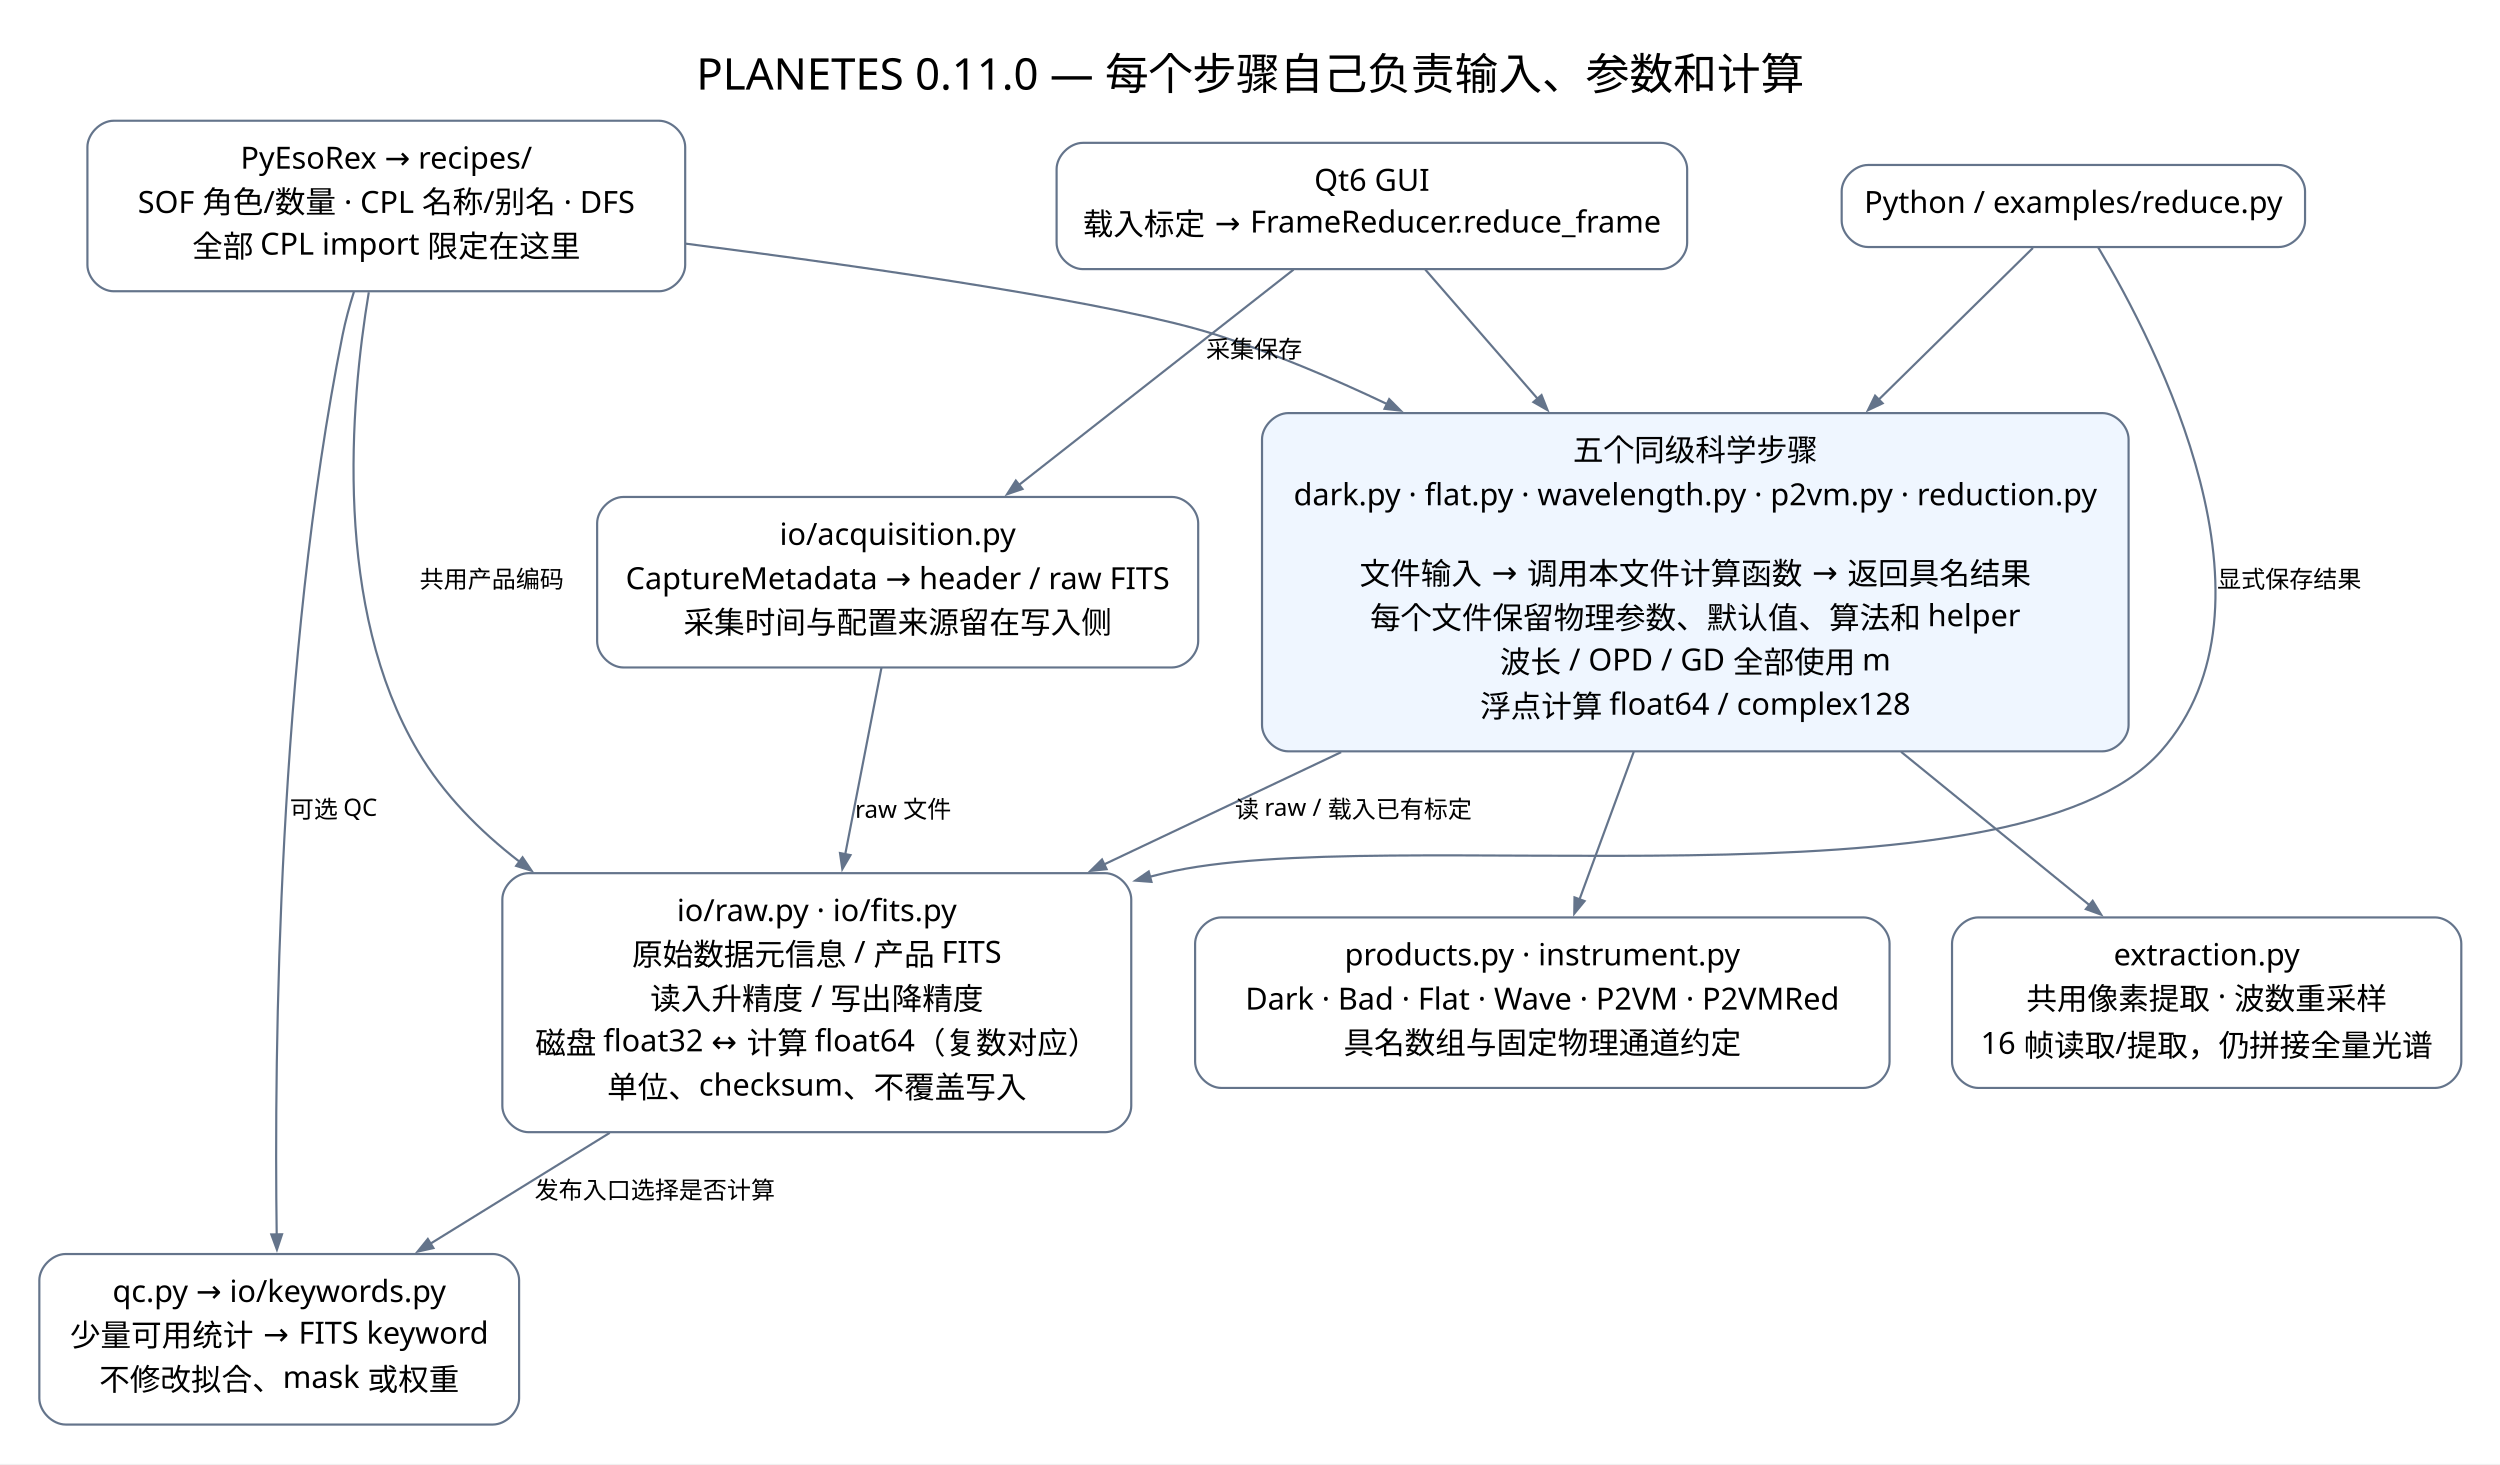
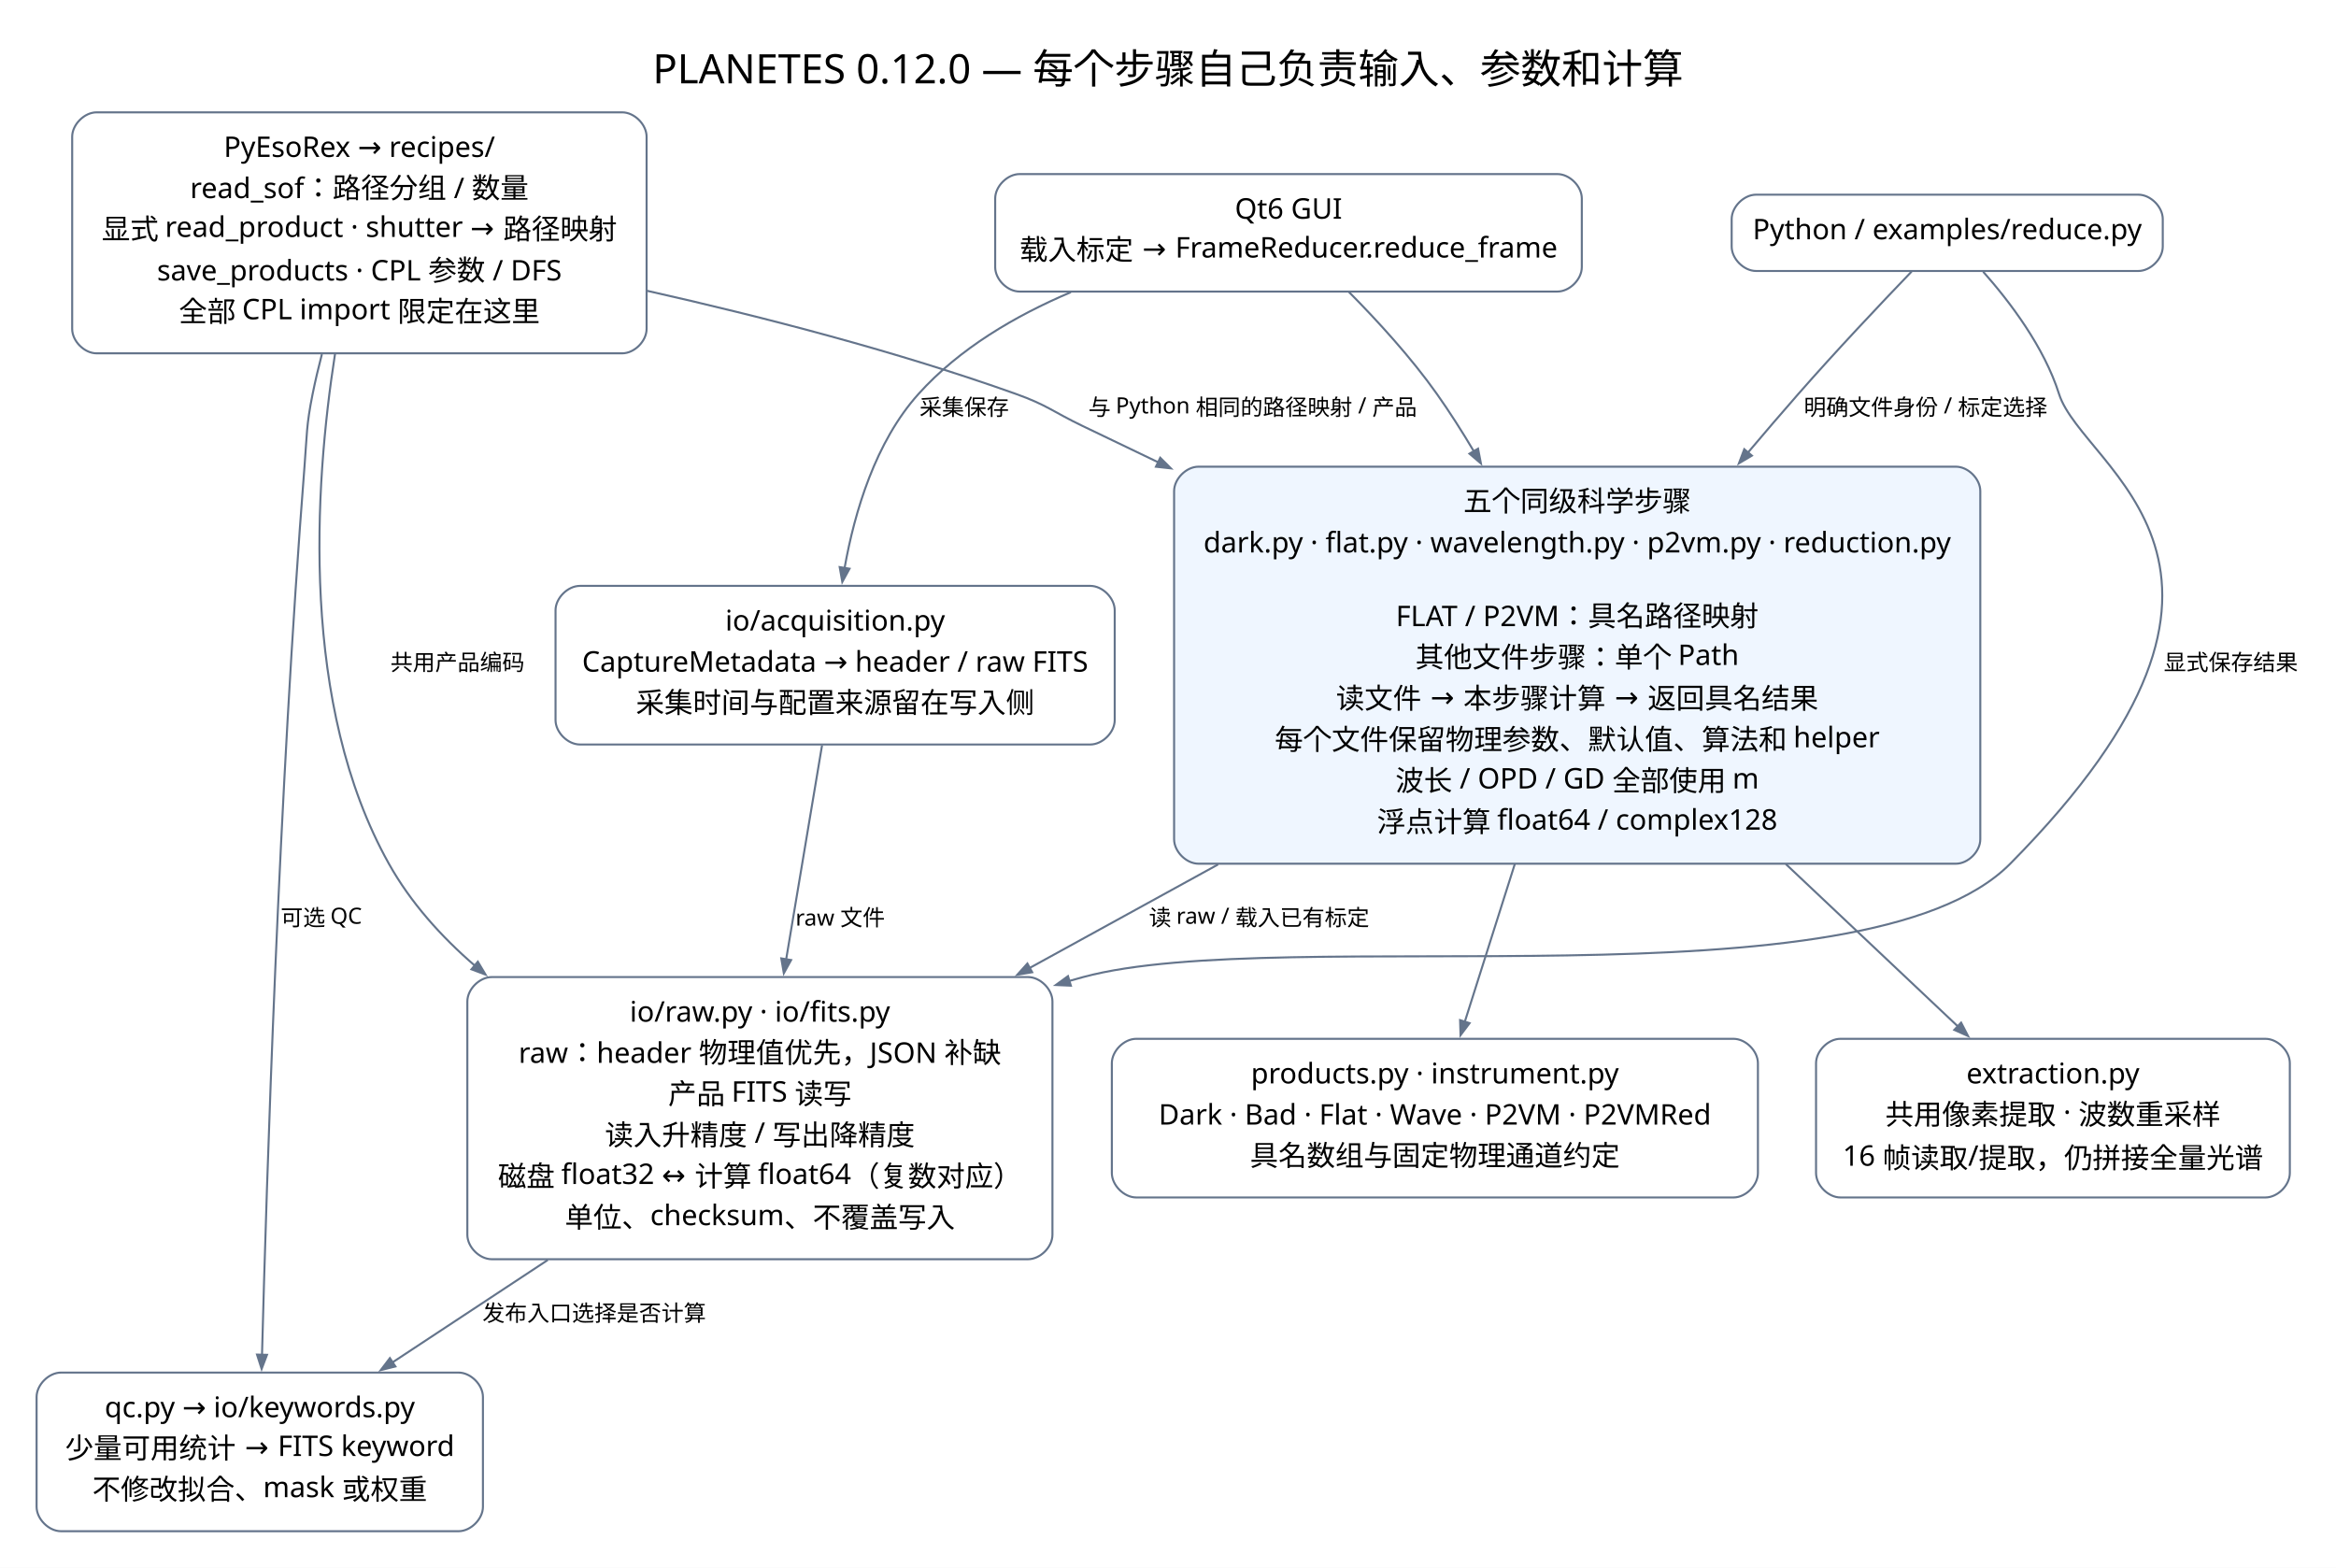
- <svg xmlns="http://www.w3.org/2000/svg" width="1144pt" height="670pt" viewBox="0.00 0.00 1144.00 670.00">
-   <g id="graph0" class="graph" transform="scale(1 1) rotate(0) translate(18 651.87)">
-     <polygon fill="white" stroke="none" points="-18,18 -18,-651.87 1126.29,-651.87 1126.29,18 -18,18" />
-     <text xml:space="preserve" text-anchor="middle" x="554.14" y="-610.87" font-family="PingFang SC" font-size="20.00">PLANETES 0.11.0 — 每个步骤自己负责输入、参数和计算</text>
+ <svg xmlns="http://www.w3.org/2000/svg" width="1149pt" height="771pt" viewBox="0.00 0.00 1149.00 771.00">
+   <g id="graph0" class="graph" transform="scale(1 1) rotate(0) translate(18 753.12)">
+     <polygon fill="white" stroke="none" points="-18,18 -18,-753.12 1131.04,-753.12 1131.04,18 -18,18" />
+     <text xml:space="preserve" text-anchor="middle" x="556.52" y="-712.12" font-family="PingFang SC" font-size="20.00">PLANETES 0.12.0 — 每个步骤自己负责输入、参数和计算</text>
    <g id="node1" class="node">
-       <path fill="none" stroke="#64748b" d="M1024.79,-576.37C1024.79,-576.37 836.75,-576.37 836.75,-576.37 830.75,-576.37 824.75,-570.37 824.75,-564.37 824.75,-564.37 824.75,-550.84 824.75,-550.84 824.75,-544.84 830.75,-538.84 836.75,-538.84 836.75,-538.84 1024.79,-538.84 1024.79,-538.84 1030.79,-538.84 1036.79,-544.84 1036.79,-550.84 1036.79,-550.84 1036.79,-564.37 1036.79,-564.37 1036.79,-570.37 1030.79,-576.37 1024.79,-576.37" />
-       <text xml:space="preserve" text-anchor="middle" x="930.77" y="-554.43" font-family="PingFang SC" font-size="14.00">Python / examples/reduce.py</text>
+       <path fill="none" stroke="#64748b" d="M1033.79,-657.37C1033.79,-657.37 845.75,-657.37 845.75,-657.37 839.75,-657.37 833.75,-651.37 833.75,-645.37 833.75,-645.37 833.75,-631.84 833.75,-631.84 833.75,-625.84 839.75,-619.84 845.75,-619.84 845.75,-619.84 1033.79,-619.84 1033.79,-619.84 1039.79,-619.84 1045.79,-625.84 1045.79,-631.84 1045.79,-631.84 1045.79,-645.37 1045.79,-645.37 1045.79,-651.37 1039.79,-657.37 1033.79,-657.37" />
+       <text xml:space="preserve" text-anchor="middle" x="939.77" y="-635.43" font-family="PingFang SC" font-size="14.00">Python / examples/reduce.py</text>
    </g>
    <g id="node4" class="node">
-       <path fill="#eff6ff" stroke="#64748b" d="M944.04,-462.84C944.04,-462.84 571.5,-462.84 571.5,-462.84 565.5,-462.84 559.5,-456.84 559.5,-450.84 559.5,-450.84 559.5,-320.06 559.5,-320.06 559.5,-314.06 565.5,-308.06 571.5,-308.06 571.5,-308.06 944.04,-308.06 944.04,-308.06 950.04,-308.06 956.04,-314.06 956.04,-320.06 956.04,-320.06 956.04,-450.84 956.04,-450.84 956.04,-456.84 950.04,-462.84 944.04,-462.84" />
-       <text xml:space="preserve" text-anchor="middle" x="757.77" y="-440.9" font-family="PingFang SC" font-size="14.00">五个同级科学步骤</text>
-       <text xml:space="preserve" text-anchor="middle" x="757.77" y="-420.65" font-family="PingFang SC" font-size="14.00">dark.py · flat.py · wavelength.py · p2vm.py · reduction.py</text>
-       <text xml:space="preserve" text-anchor="middle" x="757.77" y="-384.4" font-family="PingFang SC" font-size="14.00">文件输入 → 调用本文件计算函数 → 返回具名结果</text>
-       <text xml:space="preserve" text-anchor="middle" x="757.77" y="-364.15" font-family="PingFang SC" font-size="14.00">每个文件保留物理参数、默认值、算法和 helper</text>
-       <text xml:space="preserve" text-anchor="middle" x="757.77" y="-343.9" font-family="PingFang SC" font-size="14.00">波长 / OPD / GD 全部使用 m</text>
-       <text xml:space="preserve" text-anchor="middle" x="757.77" y="-323.65" font-family="PingFang SC" font-size="14.00">浮点计算 float64 / complex128</text>
+       <path fill="#eff6ff" stroke="#64748b" d="M944.04,-523.59C944.04,-523.59 571.5,-523.59 571.5,-523.59 565.5,-523.59 559.5,-517.59 559.5,-511.59 559.5,-511.59 559.5,-340.31 559.5,-340.31 559.5,-334.31 565.5,-328.31 571.5,-328.31 571.5,-328.31 944.04,-328.31 944.04,-328.31 950.04,-328.31 956.04,-334.31 956.04,-340.31 956.04,-340.31 956.04,-511.59 956.04,-511.59 956.04,-517.59 950.04,-523.59 944.04,-523.59" />
+       <text xml:space="preserve" text-anchor="middle" x="757.77" y="-501.65" font-family="PingFang SC" font-size="14.00">五个同级科学步骤</text>
+       <text xml:space="preserve" text-anchor="middle" x="757.77" y="-481.4" font-family="PingFang SC" font-size="14.00">dark.py · flat.py · wavelength.py · p2vm.py · reduction.py</text>
+       <text xml:space="preserve" text-anchor="middle" x="757.77" y="-445.15" font-family="PingFang SC" font-size="14.00">FLAT / P2VM：具名路径映射</text>
+       <text xml:space="preserve" text-anchor="middle" x="757.77" y="-424.9" font-family="PingFang SC" font-size="14.00">其他文件步骤：单个 Path</text>
+       <text xml:space="preserve" text-anchor="middle" x="757.77" y="-404.65" font-family="PingFang SC" font-size="14.00">读文件 → 本步骤计算 → 返回具名结果</text>
+       <text xml:space="preserve" text-anchor="middle" x="757.77" y="-384.4" font-family="PingFang SC" font-size="14.00">每个文件保留物理参数、默认值、算法和 helper</text>
+       <text xml:space="preserve" text-anchor="middle" x="757.77" y="-364.15" font-family="PingFang SC" font-size="14.00">波长 / OPD / GD 全部使用 m</text>
+       <text xml:space="preserve" text-anchor="middle" x="757.77" y="-343.9" font-family="PingFang SC" font-size="14.00">浮点计算 float64 / complex128</text>
    </g>
    <g id="edge1" class="edge">
-       <path fill="none" stroke="#64748b" d="M912.26,-538.4C895.08,-521.5 868.23,-495.09 841.71,-469.01" />
-       <polygon fill="#64748b" stroke="#64748b" points="843.49,-467.32 836.78,-464.16 840.05,-470.81 843.49,-467.32" />
+       <path fill="none" stroke="#64748b" d="M922.26,-619.57C907.2,-603.9 885.05,-580.47 866.52,-559.34 858.4,-550.08 850.05,-540.34 841.77,-530.54" />
+       <polygon fill="#64748b" stroke="#64748b" points="843.7,-529.02 837.32,-525.24 839.95,-532.18 843.7,-529.02" />
+       <text xml:space="preserve" text-anchor="middle" x="929.14" y="-548.89" font-family="PingFang SC" font-size="11.00">明确文件身份 / 标定选择</text>
    </g>
    <g id="node6" class="node">
-       <path fill="none" stroke="#64748b" d="M487.66,-252.31C487.66,-252.31 223.88,-252.31 223.88,-252.31 217.87,-252.31 211.87,-246.31 211.87,-240.31 211.87,-240.31 211.87,-145.78 211.87,-145.78 211.87,-139.78 217.87,-133.78 223.87,-133.78 223.87,-133.78 487.66,-133.78 487.66,-133.78 493.66,-133.78 499.66,-139.78 499.66,-145.78 499.66,-145.78 499.66,-240.31 499.66,-240.31 499.66,-246.31 493.66,-252.31 487.66,-252.31" />
-       <text xml:space="preserve" text-anchor="middle" x="355.77" y="-230.37" font-family="PingFang SC" font-size="14.00">io/raw.py · io/fits.py</text>
-       <text xml:space="preserve" text-anchor="middle" x="355.77" y="-210.12" font-family="PingFang SC" font-size="14.00">原始数据元信息 / 产品 FITS</text>
+       <path fill="none" stroke="#64748b" d="M487.66,-272.56C487.66,-272.56 223.88,-272.56 223.88,-272.56 217.87,-272.56 211.87,-266.56 211.87,-260.56 211.87,-260.56 211.87,-145.78 211.87,-145.78 211.87,-139.78 217.87,-133.78 223.87,-133.78 223.87,-133.78 487.66,-133.78 487.66,-133.78 493.66,-133.78 499.66,-139.78 499.66,-145.78 499.66,-145.78 499.66,-260.56 499.66,-260.56 499.66,-266.56 493.66,-272.56 487.66,-272.56" />
+       <text xml:space="preserve" text-anchor="middle" x="355.77" y="-250.62" font-family="PingFang SC" font-size="14.00">io/raw.py · io/fits.py</text>
+       <text xml:space="preserve" text-anchor="middle" x="355.77" y="-230.37" font-family="PingFang SC" font-size="14.00">raw：header 物理值优先，JSON 补缺</text>
+       <text xml:space="preserve" text-anchor="middle" x="355.77" y="-210.12" font-family="PingFang SC" font-size="14.00">产品 FITS 读写</text>
      <text xml:space="preserve" text-anchor="middle" x="355.77" y="-189.87" font-family="PingFang SC" font-size="14.00">读入升精度 / 写出降精度</text>
      <text xml:space="preserve" text-anchor="middle" x="355.77" y="-169.62" font-family="PingFang SC" font-size="14.00">磁盘 float32 ↔ 计算 float64（复数对应）</text>
      <text xml:space="preserve" text-anchor="middle" x="355.77" y="-149.37" font-family="PingFang SC" font-size="14.00">单位、checksum、不覆盖写入</text>
    </g>
    <g id="edge9" class="edge">
-       <path fill="none" stroke="#64748b" d="M942.17,-538.6C969.08,-493.59 1030.01,-374.98 970.77,-308.06 903.1,-231.62 614.02,-276.22 514.77,-252.31 512.49,-251.76 510.2,-251.19 507.9,-250.6" />
-       <polygon fill="#64748b" stroke="#64748b" points="508.91,-248.33 501.52,-248.9 507.65,-253.07 508.91,-248.33" />
-       <text xml:space="preserve" text-anchor="middle" x="1029.56" y="-382.88" font-family="PingFang SC" font-size="11.00">显式保存结果</text>
+       <path fill="none" stroke="#64748b" d="M957.46,-619.48C970.6,-604.66 987.46,-582.46 994.77,-559.34 1006.55,-522.09 1116.38,-475.48 970.77,-328.31 898.97,-255.74 613.32,-299.19 514.77,-272.56 512.46,-271.94 510.14,-271.28 507.81,-270.61" />
+       <polygon fill="#64748b" stroke="#64748b" points="508.72,-268.32 501.31,-268.65 507.31,-273.01 508.72,-268.32" />
+       <text xml:space="preserve" text-anchor="middle" x="1079.29" y="-423.38" font-family="PingFang SC" font-size="11.00">显式保存结果</text>
    </g>
    <g id="node2" class="node">
-       <path fill="none" stroke="#64748b" d="M283.54,-596.62C283.54,-596.62 34,-596.62 34,-596.62 28,-596.62 22,-590.62 22,-584.62 22,-584.62 22,-530.59 22,-530.59 22,-524.59 28,-518.59 34,-518.59 34,-518.59 283.54,-518.59 283.54,-518.59 289.54,-518.59 295.54,-524.59 295.54,-530.59 295.54,-530.59 295.54,-584.62 295.54,-584.62 295.54,-590.62 289.54,-596.62 283.54,-596.62" />
-       <text xml:space="preserve" text-anchor="middle" x="158.77" y="-574.68" font-family="PingFang SC" font-size="14.00">PyEsoRex → recipes/</text>
-       <text xml:space="preserve" text-anchor="middle" x="158.77" y="-554.43" font-family="PingFang SC" font-size="14.00">SOF 角色/数量 · CPL 名称/别名 · DFS</text>
-       <text xml:space="preserve" text-anchor="middle" x="158.77" y="-534.18" font-family="PingFang SC" font-size="14.00">全部 CPL import 限定在这里</text>
+       <path fill="none" stroke="#64748b" d="M288.04,-697.87C288.04,-697.87 29.5,-697.87 29.5,-697.87 23.5,-697.87 17.5,-691.87 17.5,-685.87 17.5,-685.87 17.5,-591.34 17.5,-591.34 17.5,-585.34 23.5,-579.34 29.5,-579.34 29.5,-579.34 288.04,-579.34 288.04,-579.34 294.04,-579.34 300.04,-585.34 300.04,-591.34 300.04,-591.34 300.04,-685.87 300.04,-685.87 300.04,-691.87 294.04,-697.87 288.04,-697.87" />
+       <text xml:space="preserve" text-anchor="middle" x="158.77" y="-675.93" font-family="PingFang SC" font-size="14.00">PyEsoRex → recipes/</text>
+       <text xml:space="preserve" text-anchor="middle" x="158.77" y="-655.68" font-family="PingFang SC" font-size="14.00">read_sof：路径分组 / 数量</text>
+       <text xml:space="preserve" text-anchor="middle" x="158.77" y="-635.43" font-family="PingFang SC" font-size="14.00">显式 read_product · shutter → 路径映射</text>
+       <text xml:space="preserve" text-anchor="middle" x="158.77" y="-615.18" font-family="PingFang SC" font-size="14.00">save_products · CPL 参数 / DFS</text>
+       <text xml:space="preserve" text-anchor="middle" x="158.77" y="-594.93" font-family="PingFang SC" font-size="14.00">全部 CPL import 限定在这里</text>
    </g>
    <g id="edge2" class="edge">
-       <path fill="none" stroke="#64748b" d="M295.71,-540.38C385.62,-528.84 494.47,-512.9 538.77,-498.59 564.76,-490.2 591.43,-479 616.82,-466.93" />
-       <polygon fill="#64748b" stroke="#64748b" points="617.69,-469.23 622.93,-463.98 615.56,-464.81 617.69,-469.23" />
+       <path fill="none" stroke="#64748b" d="M300.17,-610.12C357.35,-597.26 423.49,-580.15 481.77,-559.34 496.98,-553.91 499.96,-550.58 514.52,-543.59 526.7,-537.74 539.22,-531.73 551.85,-525.67" />
+       <polygon fill="#64748b" stroke="#64748b" points="552.68,-527.99 557.93,-522.75 550.56,-523.57 552.68,-527.99" />
+       <text xml:space="preserve" text-anchor="middle" x="598.14" y="-548.89" font-family="PingFang SC" font-size="11.00">与 Python 相同的路径映射 / 产品</text>
    </g>
    <g id="edge10" class="edge">
-       <path fill="none" stroke="#64748b" d="M150.76,-518.13C142.16,-466.43 134.46,-373.49 173.27,-308.06 184.9,-288.46 201.35,-271.72 219.66,-257.6" />
-       <polygon fill="#64748b" stroke="#64748b" points="221.12,-259.57 225.27,-253.42 218.2,-255.64 221.12,-259.57" />
-       <text xml:space="preserve" text-anchor="middle" x="207.02" y="-382.88" font-family="PingFang SC" font-size="11.00">共用产品编码</text>
+       <path fill="none" stroke="#64748b" d="M146.78,-578.97C136.56,-513.44 129.63,-406.3 173.27,-328.31 183.94,-309.25 198.9,-292.52 215.72,-278.03" />
+       <polygon fill="#64748b" stroke="#64748b" points="217.03,-280.13 220.83,-273.77 213.89,-276.37 217.03,-280.13" />
+       <text xml:space="preserve" text-anchor="middle" x="207.02" y="-423.38" font-family="PingFang SC" font-size="11.00">共用产品编码</text>
    </g>
    <g id="node9" class="node">
      <path fill="none" stroke="#64748b" d="M207.54,-78.03C207.54,-78.03 12,-78.03 12,-78.03 6,-78.03 0,-72.03 0,-66.03 0,-66.03 0,-12 0,-12 0,-6 6,0 12,0 12,0 207.54,0 207.54,0 213.54,0 219.54,-6 219.54,-12 219.54,-12 219.54,-66.03 219.54,-66.03 219.54,-72.03 213.54,-78.03 207.54,-78.03" />
      <text xml:space="preserve" text-anchor="middle" x="109.77" y="-56.09" font-family="PingFang SC" font-size="14.00">qc.py → io/keywords.py</text>
      <text xml:space="preserve" text-anchor="middle" x="109.77" y="-35.84" font-family="PingFang SC" font-size="14.00">少量可用统计 → FITS keyword</text>
      <text xml:space="preserve" text-anchor="middle" x="109.77" y="-15.59" font-family="PingFang SC" font-size="14.00">不修改拟合、mask 或权重</text>
    </g>
    <g id="edge12" class="edge">
-       <path fill="none" stroke="#64748b" d="M143.95,-518.31C141.91,-511.81 140.07,-505.07 138.77,-498.59 109.1,-350.37 107.46,-170.32 108.62,-86.77" />
-       <polygon fill="#64748b" stroke="#64748b" points="111.06,-87.06 108.72,-80.03 106.16,-86.99 111.06,-87.06" />
-       <text xml:space="preserve" text-anchor="middle" x="134.62" y="-277.61" font-family="PingFang SC" font-size="11.00">可选 QC</text>
+       <path fill="none" stroke="#64748b" d="M140.33,-578.91C138.62,-572.34 137.06,-565.73 135.77,-559.34 132.62,-543.67 133.02,-539.53 131.77,-523.59 119.18,-363.45 113.13,-172.87 110.87,-86.58" />
+       <polygon fill="#64748b" stroke="#64748b" points="113.32,-86.76 110.69,-79.82 108.42,-86.88 113.32,-86.76" />
+       <text xml:space="preserve" text-anchor="middle" x="140.02" y="-297.86" font-family="PingFang SC" font-size="11.00">可选 QC</text>
    </g>
    <g id="node3" class="node">
-       <path fill="none" stroke="#64748b" d="M742.04,-586.5C742.04,-586.5 477.5,-586.5 477.5,-586.5 471.5,-586.5 465.5,-580.5 465.5,-574.5 465.5,-574.5 465.5,-540.72 465.5,-540.72 465.5,-534.72 471.5,-528.72 477.5,-528.72 477.5,-528.72 742.04,-528.72 742.04,-528.72 748.04,-528.72 754.04,-534.72 754.04,-540.72 754.04,-540.72 754.04,-574.5 754.04,-574.5 754.04,-580.5 748.04,-586.5 742.04,-586.5" />
-       <text xml:space="preserve" text-anchor="middle" x="609.77" y="-564.56" font-family="PingFang SC" font-size="14.00">Qt6 GUI</text>
-       <text xml:space="preserve" text-anchor="middle" x="609.77" y="-544.31" font-family="PingFang SC" font-size="14.00">载入标定 → FrameReducer.reduce_frame</text>
+       <path fill="none" stroke="#64748b" d="M748.04,-667.5C748.04,-667.5 483.5,-667.5 483.5,-667.5 477.5,-667.5 471.5,-661.5 471.5,-655.5 471.5,-655.5 471.5,-621.72 471.5,-621.72 471.5,-615.72 477.5,-609.72 483.5,-609.72 483.5,-609.72 748.04,-609.72 748.04,-609.72 754.04,-609.72 760.04,-615.72 760.04,-621.72 760.04,-621.72 760.04,-655.5 760.04,-655.5 760.04,-661.5 754.04,-667.5 748.04,-667.5" />
+       <text xml:space="preserve" text-anchor="middle" x="615.77" y="-645.56" font-family="PingFang SC" font-size="14.00">Qt6 GUI</text>
+       <text xml:space="preserve" text-anchor="middle" x="615.77" y="-625.31" font-family="PingFang SC" font-size="14.00">载入标定 → FrameReducer.reduce_frame</text>
    </g>
    <g id="edge3" class="edge">
-       <path fill="none" stroke="#64748b" d="M634.21,-528.51C648.41,-512.18 667.11,-490.68 685.65,-469.36" />
-       <polygon fill="#64748b" stroke="#64748b" points="687.4,-471.09 690.14,-464.2 683.7,-467.87 687.4,-471.09" />
+       <path fill="none" stroke="#64748b" d="M645.5,-609.5C659.61,-595.27 676.11,-577.24 688.77,-559.34 695.09,-550.4 701.21,-540.81 707.01,-531.02" />
+       <polygon fill="#64748b" stroke="#64748b" points="709.01,-532.45 710.42,-525.17 704.78,-529.98 709.01,-532.45" />
    </g>
    <g id="node7" class="node">
-       <path fill="none" stroke="#64748b" d="M518.29,-424.46C518.29,-424.46 267.25,-424.46 267.25,-424.46 261.25,-424.46 255.25,-418.46 255.25,-412.46 255.25,-412.46 255.25,-358.44 255.25,-358.44 255.25,-352.44 261.25,-346.44 267.25,-346.44 267.25,-346.44 518.29,-346.44 518.29,-346.44 524.29,-346.44 530.29,-352.44 530.29,-358.44 530.29,-358.44 530.29,-412.46 530.29,-412.46 530.29,-418.46 524.29,-424.46 518.29,-424.46" />
-       <text xml:space="preserve" text-anchor="middle" x="392.77" y="-402.52" font-family="PingFang SC" font-size="14.00">io/acquisition.py</text>
-       <text xml:space="preserve" text-anchor="middle" x="392.77" y="-382.27" font-family="PingFang SC" font-size="14.00">CaptureMetadata → header / raw FITS</text>
-       <text xml:space="preserve" text-anchor="middle" x="392.77" y="-362.02" font-family="PingFang SC" font-size="14.00">采集时间与配置来源留在写入侧</text>
+       <path fill="none" stroke="#64748b" d="M518.29,-464.96C518.29,-464.96 267.25,-464.96 267.25,-464.96 261.25,-464.96 255.25,-458.96 255.25,-452.96 255.25,-452.96 255.25,-398.94 255.25,-398.94 255.25,-392.94 261.25,-386.94 267.25,-386.94 267.25,-386.94 518.29,-386.94 518.29,-386.94 524.29,-386.94 530.29,-392.94 530.29,-398.94 530.29,-398.94 530.29,-452.96 530.29,-452.96 530.29,-458.96 524.29,-464.96 518.29,-464.96" />
+       <text xml:space="preserve" text-anchor="middle" x="392.77" y="-443.02" font-family="PingFang SC" font-size="14.00">io/acquisition.py</text>
+       <text xml:space="preserve" text-anchor="middle" x="392.77" y="-422.77" font-family="PingFang SC" font-size="14.00">CaptureMetadata → header / raw FITS</text>
+       <text xml:space="preserve" text-anchor="middle" x="392.77" y="-402.52" font-family="PingFang SC" font-size="14.00">采集时间与配置来源留在写入侧</text>
    </g>
    <g id="edge4" class="edge">
-       <path fill="none" stroke="#64748b" d="M573.94,-528.51C539.66,-501.63 487.47,-460.7 447.89,-429.67" />
-       <polygon fill="#64748b" stroke="#64748b" points="449.87,-428.11 442.85,-425.72 446.84,-431.96 449.87,-428.11" />
-       <text xml:space="preserve" text-anchor="middle" x="555.89" y="-488.14" font-family="PingFang SC" font-size="11.00">采集保存</text>
+       <path fill="none" stroke="#64748b" d="M508.71,-609.4C481.21,-597.75 453.78,-581.59 433.77,-559.34 412.63,-535.83 402.39,-501.57 397.43,-473.8" />
+       <polygon fill="#64748b" stroke="#64748b" points="399.85,-473.41 396.3,-466.9 395.01,-474.2 399.85,-473.41" />
+       <text xml:space="preserve" text-anchor="middle" x="456.27" y="-548.89" font-family="PingFang SC" font-size="11.00">采集保存</text>
    </g>
    <g id="node5" class="node">
-       <path fill="none" stroke="#64748b" d="M1096.29,-232.06C1096.29,-232.06 887.25,-232.06 887.25,-232.06 881.25,-232.06 875.25,-226.06 875.25,-220.06 875.25,-220.06 875.25,-166.03 875.25,-166.03 875.25,-160.03 881.25,-154.03 887.25,-154.03 887.25,-154.03 1096.29,-154.03 1096.29,-154.03 1102.29,-154.03 1108.29,-160.03 1108.29,-166.03 1108.29,-166.03 1108.29,-220.06 1108.29,-220.06 1108.29,-226.06 1102.29,-232.06 1096.29,-232.06" />
-       <text xml:space="preserve" text-anchor="middle" x="991.77" y="-210.12" font-family="PingFang SC" font-size="14.00">extraction.py</text>
-       <text xml:space="preserve" text-anchor="middle" x="991.77" y="-189.87" font-family="PingFang SC" font-size="14.00">共用像素提取 · 波数重采样</text>
-       <text xml:space="preserve" text-anchor="middle" x="991.77" y="-169.62" font-family="PingFang SC" font-size="14.00">16 帧读取/提取，仍拼接全量光谱</text>
+       <path fill="none" stroke="#64748b" d="M1096.29,-242.19C1096.29,-242.19 887.25,-242.19 887.25,-242.19 881.25,-242.19 875.25,-236.19 875.25,-230.19 875.25,-230.19 875.25,-176.16 875.25,-176.16 875.25,-170.16 881.25,-164.16 887.25,-164.16 887.25,-164.16 1096.29,-164.16 1096.29,-164.16 1102.29,-164.16 1108.29,-170.16 1108.29,-176.16 1108.29,-176.16 1108.29,-230.19 1108.29,-230.19 1108.29,-236.19 1102.29,-242.19 1096.29,-242.19" />
+       <text xml:space="preserve" text-anchor="middle" x="991.77" y="-220.25" font-family="PingFang SC" font-size="14.00">extraction.py</text>
+       <text xml:space="preserve" text-anchor="middle" x="991.77" y="-200" font-family="PingFang SC" font-size="14.00">共用像素提取 · 波数重采样</text>
+       <text xml:space="preserve" text-anchor="middle" x="991.77" y="-179.75" font-family="PingFang SC" font-size="14.00">16 帧读取/提取，仍拼接全量光谱</text>
    </g>
    <g id="edge6" class="edge">
-       <path fill="none" stroke="#64748b" d="M851.94,-307.83C881.32,-283.92 912.71,-258.38 938.28,-237.57" />
-       <polygon fill="#64748b" stroke="#64748b" points="939.6,-239.66 943.48,-233.34 936.5,-235.86 939.6,-239.66" />
+       <path fill="none" stroke="#64748b" d="M860.41,-328.11C889.95,-300.24 920.74,-271.19 945.08,-248.23" />
+       <polygon fill="#64748b" stroke="#64748b" points="946.61,-250.15 950.02,-243.56 943.25,-246.58 946.61,-250.15" />
    </g>
    <g id="edge8" class="edge">
-       <path fill="none" stroke="#64748b" d="M595.71,-307.69C559.58,-290.58 521.7,-272.64 486.99,-256.2" />
-       <polygon fill="#64748b" stroke="#64748b" points="488.38,-254.14 481,-253.36 486.28,-258.57 488.38,-254.14" />
-       <text xml:space="preserve" text-anchor="middle" x="601.34" y="-277.61" font-family="PingFang SC" font-size="11.00">读 raw / 载入已有标定</text>
+       <path fill="none" stroke="#64748b" d="M581.15,-327.95C549.93,-310.8 517.91,-293.22 488.16,-276.88" />
+       <polygon fill="#64748b" stroke="#64748b" points="489.7,-274.93 482.38,-273.7 487.34,-279.22 489.7,-274.93" />
+       <text xml:space="preserve" text-anchor="middle" x="601.34" y="-297.86" font-family="PingFang SC" font-size="11.00">读 raw / 载入已有标定</text>
    </g>
    <g id="node8" class="node">
-       <path fill="none" stroke="#64748b" d="M834.66,-232.06C834.66,-232.06 540.88,-232.06 540.88,-232.06 534.88,-232.06 528.88,-226.06 528.88,-220.06 528.88,-220.06 528.88,-166.03 528.88,-166.03 528.88,-160.03 534.88,-154.03 540.88,-154.03 540.88,-154.03 834.66,-154.03 834.66,-154.03 840.66,-154.03 846.66,-160.03 846.66,-166.03 846.66,-166.03 846.66,-220.06 846.66,-220.06 846.66,-226.06 840.66,-232.06 834.66,-232.06" />
-       <text xml:space="preserve" text-anchor="middle" x="687.77" y="-210.12" font-family="PingFang SC" font-size="14.00">products.py · instrument.py</text>
-       <text xml:space="preserve" text-anchor="middle" x="687.77" y="-189.87" font-family="PingFang SC" font-size="14.00">Dark · Bad · Flat · Wave · P2VM · P2VMRed</text>
-       <text xml:space="preserve" text-anchor="middle" x="687.77" y="-169.62" font-family="PingFang SC" font-size="14.00">具名数组与固定物理通道约定</text>
+       <path fill="none" stroke="#64748b" d="M834.66,-242.19C834.66,-242.19 540.88,-242.19 540.88,-242.19 534.88,-242.19 528.88,-236.19 528.88,-230.19 528.88,-230.19 528.88,-176.16 528.88,-176.16 528.88,-170.16 534.88,-164.16 540.88,-164.16 540.88,-164.16 834.66,-164.16 834.66,-164.16 840.66,-164.16 846.66,-170.16 846.66,-176.16 846.66,-176.16 846.66,-230.19 846.66,-230.19 846.66,-236.19 840.66,-242.19 834.66,-242.19" />
+       <text xml:space="preserve" text-anchor="middle" x="687.77" y="-220.25" font-family="PingFang SC" font-size="14.00">products.py · instrument.py</text>
+       <text xml:space="preserve" text-anchor="middle" x="687.77" y="-200" font-family="PingFang SC" font-size="14.00">Dark · Bad · Flat · Wave · P2VM · P2VMRed</text>
+       <text xml:space="preserve" text-anchor="middle" x="687.77" y="-179.75" font-family="PingFang SC" font-size="14.00">具名数组与固定物理通道约定</text>
    </g>
    <g id="edge7" class="edge">
-       <path fill="none" stroke="#64748b" d="M729.6,-307.83C721.18,-284.93 712.22,-260.54 704.75,-240.24" />
-       <polygon fill="#64748b" stroke="#64748b" points="707.1,-239.53 702.39,-233.8 702.5,-241.22 707.1,-239.53" />
+       <path fill="none" stroke="#64748b" d="M727.07,-328.11C718.53,-301.18 709.64,-273.16 702.49,-250.58" />
+       <polygon fill="#64748b" stroke="#64748b" points="704.84,-249.9 700.39,-243.97 700.17,-251.38 704.84,-249.9" />
    </g>
    <g id="edge11" class="edge">
-       <path fill="none" stroke="#64748b" d="M261.01,-133.48C233.67,-116.59 204.36,-98.47 178.89,-82.73" />
-       <polygon fill="#64748b" stroke="#64748b" points="180.34,-80.75 173.1,-79.15 177.77,-84.92 180.34,-80.75" />
-       <text xml:space="preserve" text-anchor="middle" x="281.64" y="-103.33" font-family="PingFang SC" font-size="11.00">发布入口选择是否计算</text>
+       <path fill="none" stroke="#64748b" d="M251.44,-133.4C225.46,-116.27 198.34,-98.4 174.87,-82.92" />
+       <polygon fill="#64748b" stroke="#64748b" points="176.48,-81.05 169.29,-79.25 173.78,-85.15 176.48,-81.05" />
+       <text xml:space="preserve" text-anchor="middle" x="274.29" y="-103.33" font-family="PingFang SC" font-size="11.00">发布入口选择是否计算</text>
    </g>
    <g id="edge5" class="edge">
-       <path fill="none" stroke="#64748b" d="M385.37,-346.38C380.63,-321.98 374.35,-289.64 368.79,-261.03" />
-       <polygon fill="#64748b" stroke="#64748b" points="371.19,-260.57 367.45,-254.17 366.38,-261.51 371.19,-260.57" />
-       <text xml:space="preserve" text-anchor="middle" x="395.29" y="-277.61" font-family="PingFang SC" font-size="11.00">raw 文件</text>
+       <path fill="none" stroke="#64748b" d="M386.33,-386.49C381.46,-357.43 374.61,-316.6 368.63,-280.93" />
+       <polygon fill="#64748b" stroke="#64748b" points="371.12,-280.93 367.54,-274.43 366.29,-281.74 371.12,-280.93" />
+       <text xml:space="preserve" text-anchor="middle" x="395.29" y="-297.86" font-family="PingFang SC" font-size="11.00">raw 文件</text>
    </g>
  </g>
</svg>
